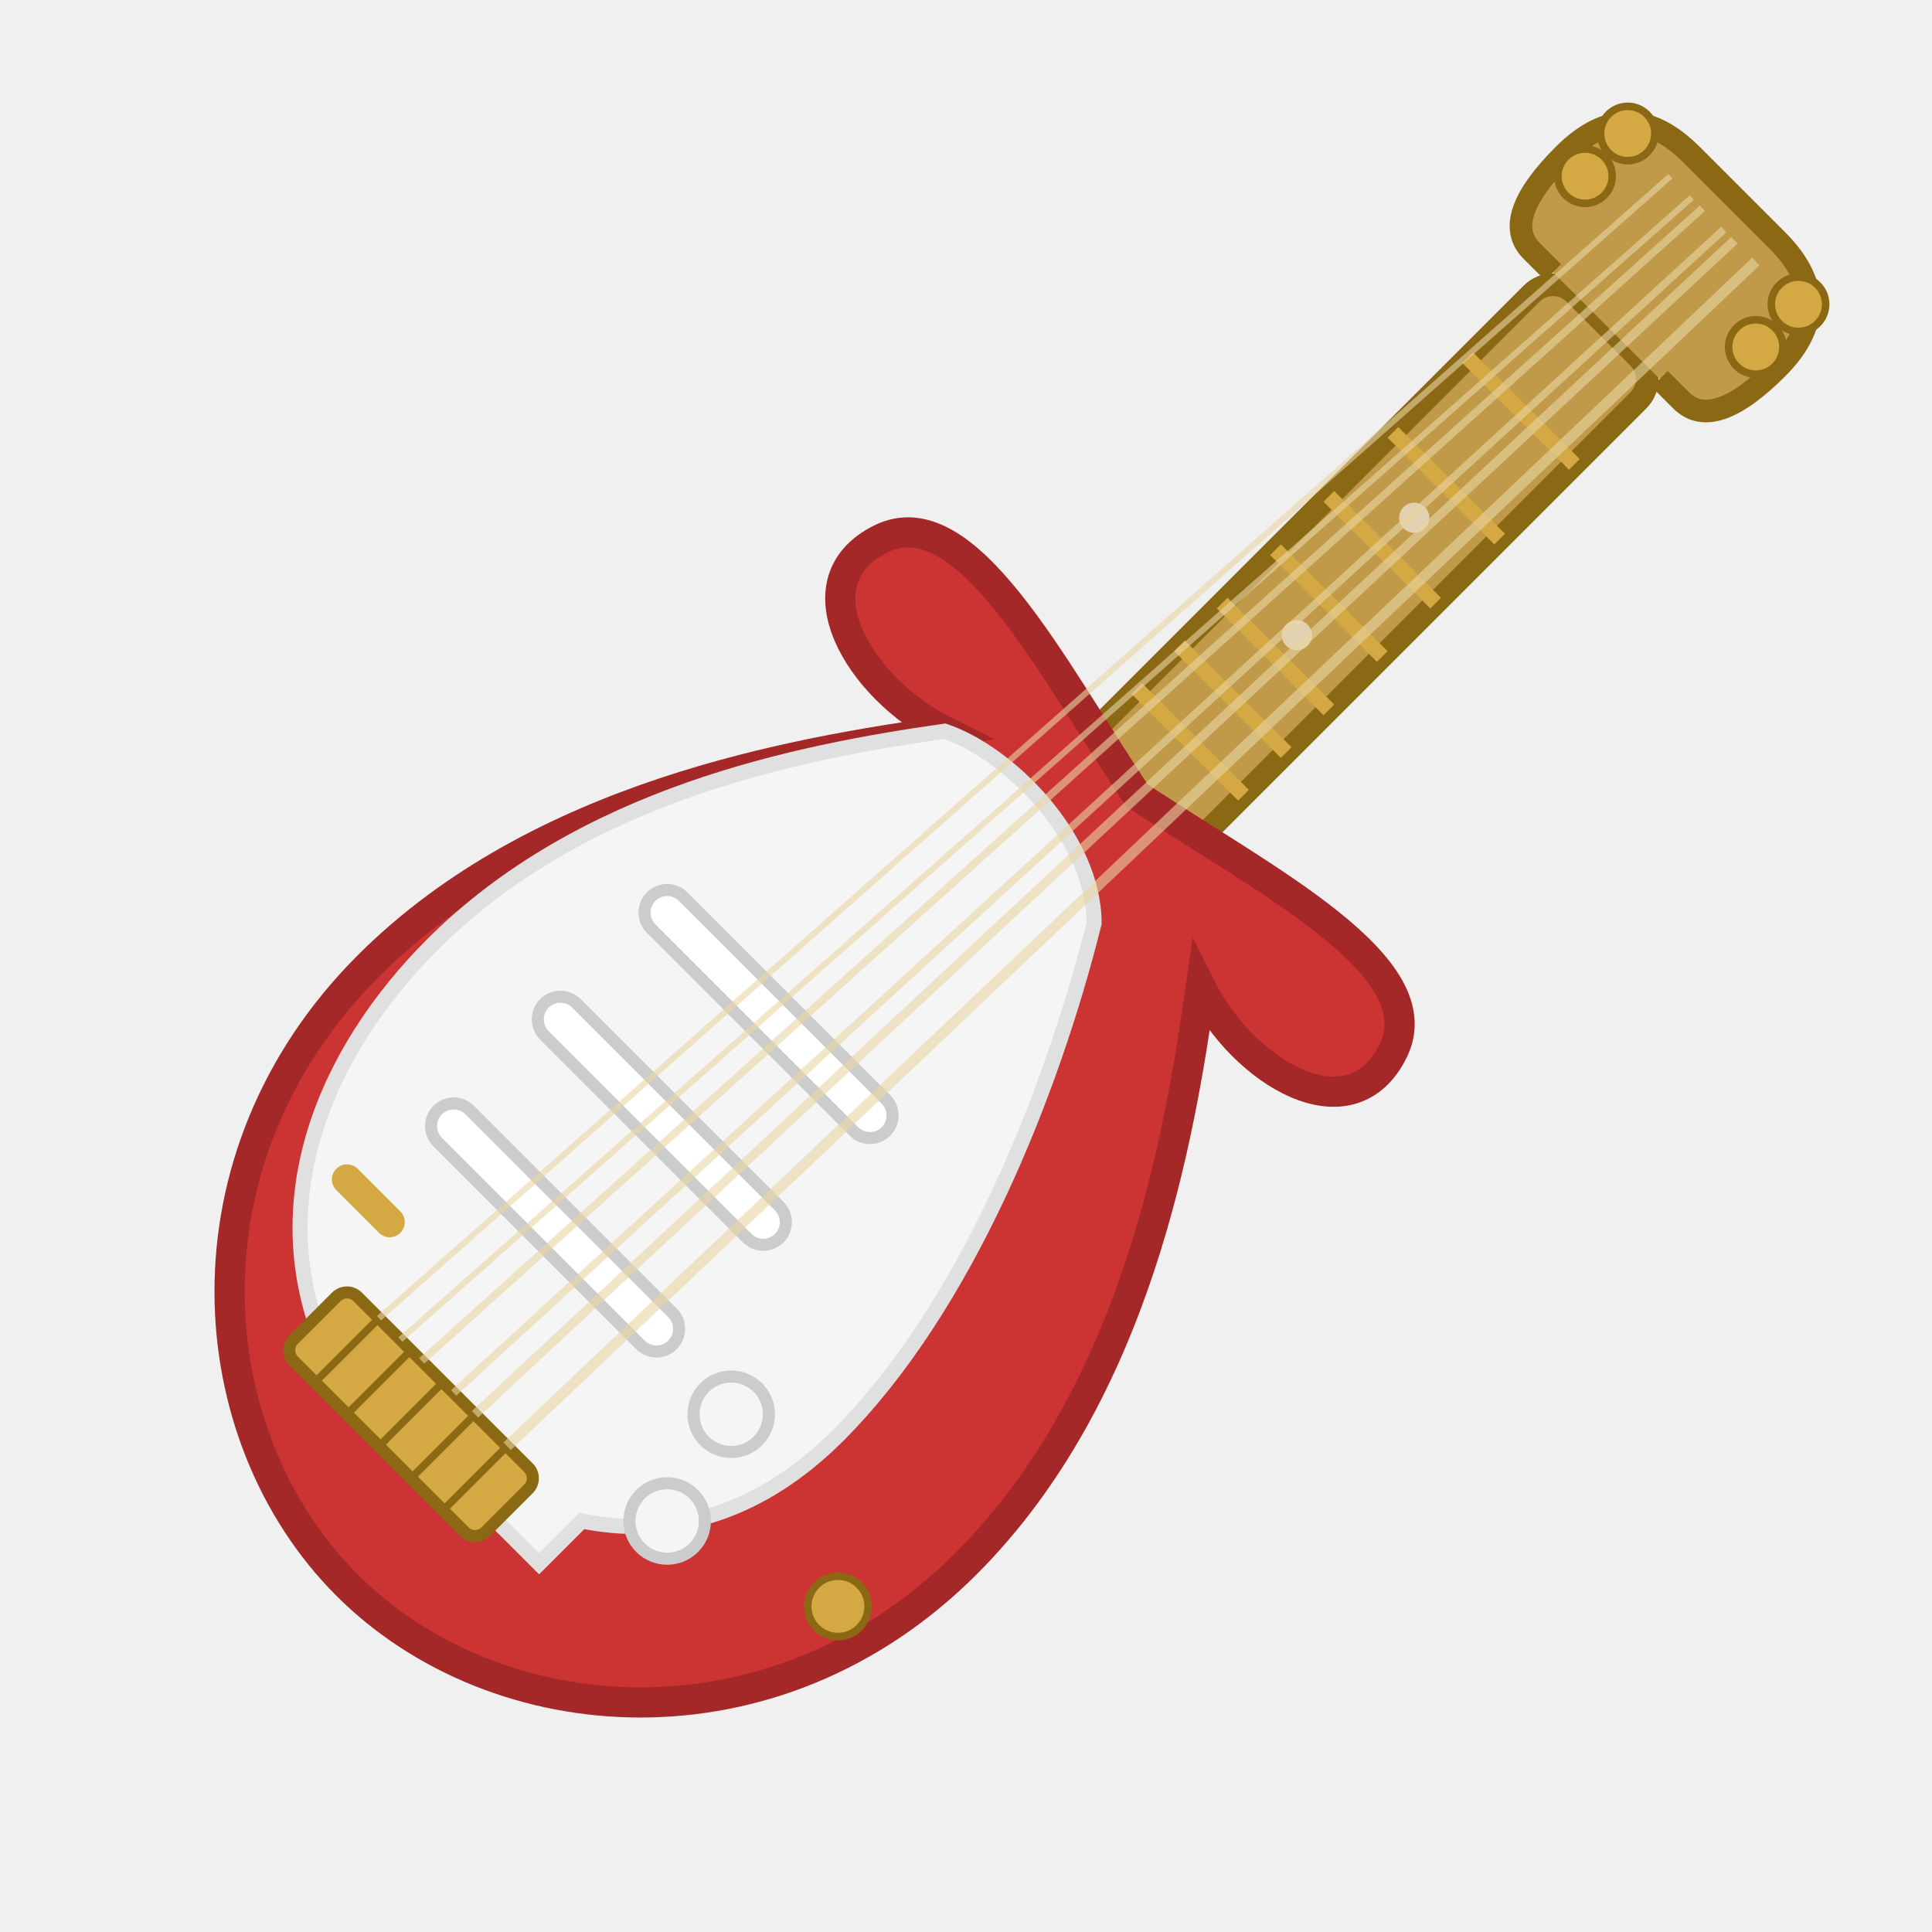
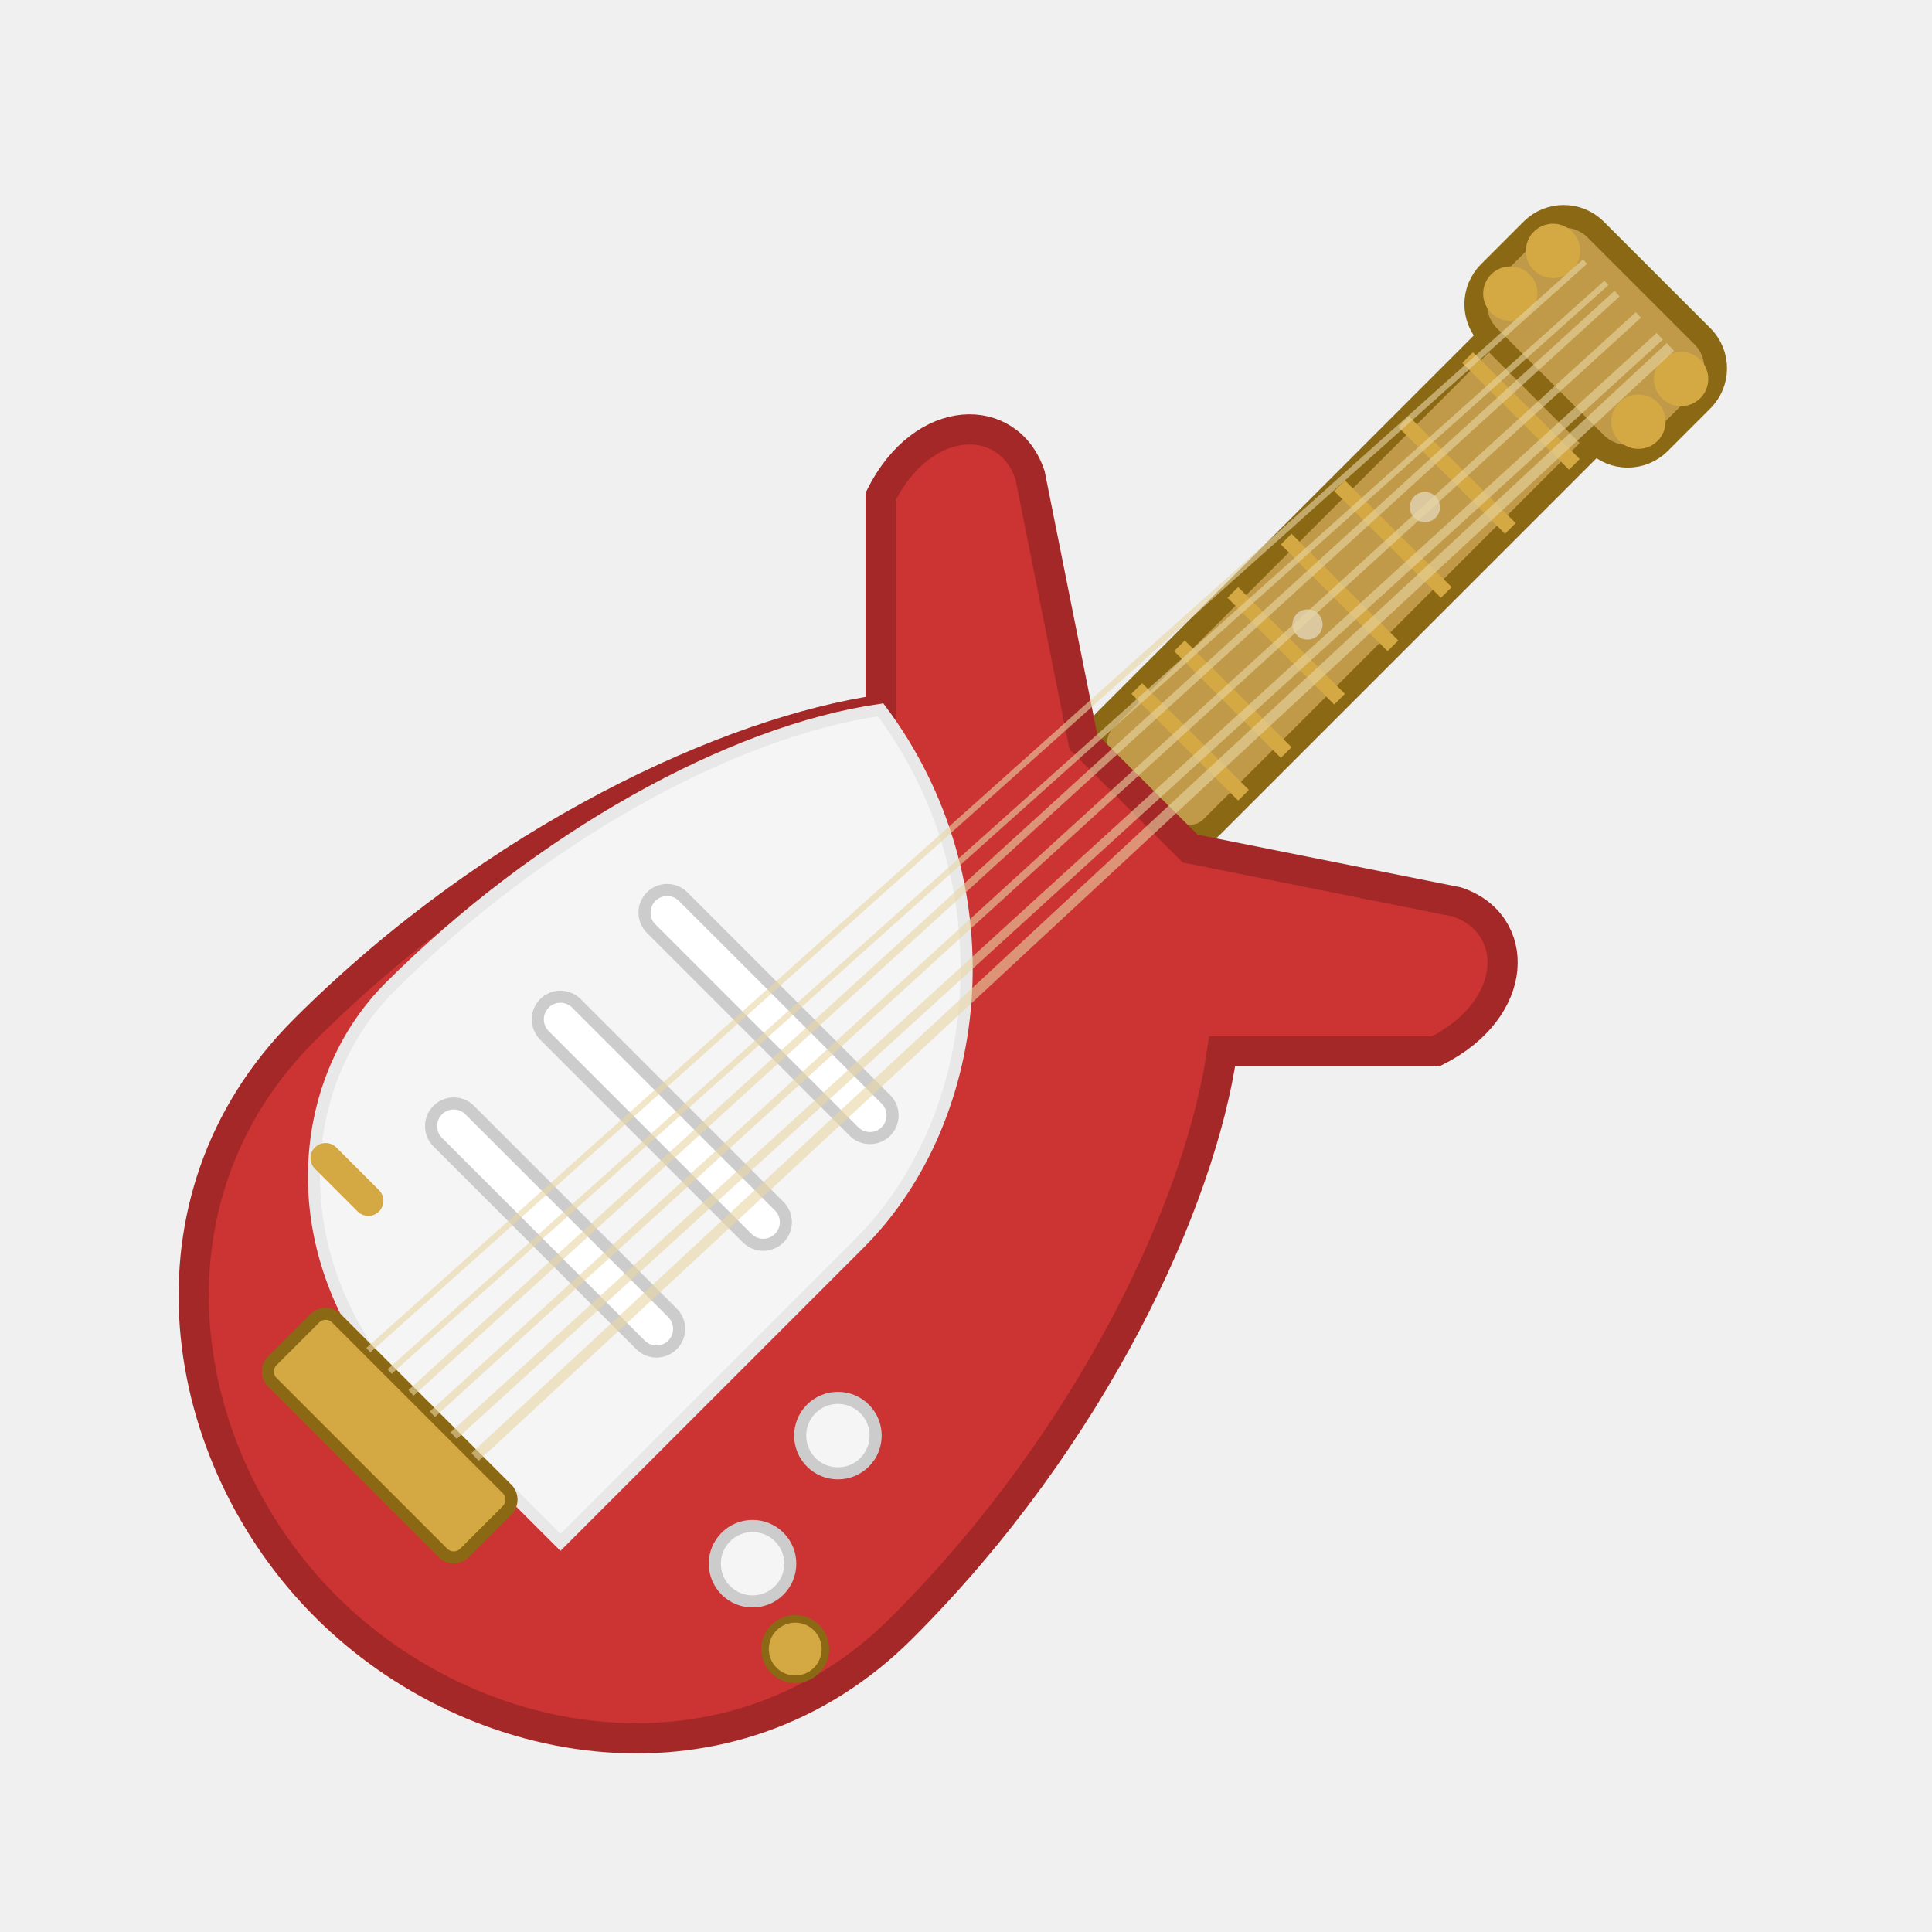
<svg xmlns="http://www.w3.org/2000/svg" viewBox="0 0 128 128" width="128" height="128">
  <g transform="rotate(45, 64, 64)">
-     <rect x="59" y="4" width="10" height="48" rx="2" fill="#C19A49" stroke="#8B6914" stroke-width="1.5" />
+     <rect x="59" y="6" width="10" height="42" rx="2" fill="#C19A49" stroke="#8B6914" stroke-width="1.5" />
    <line x1="59" y1="12" x2="69" y2="12" stroke="#D4A843" stroke-width="1" />
-     <line x1="59" y1="19" x2="69" y2="19" stroke="#D4A843" stroke-width="1" />
-     <line x1="59" y1="25" x2="69" y2="25" stroke="#D4A843" stroke-width="1" />
-     <line x1="59" y1="30" x2="69" y2="30" stroke="#D4A843" stroke-width="1" />
-     <line x1="59" y1="35" x2="69" y2="35" stroke="#D4A843" stroke-width="1" />
+     <line x1="59" y1="18" x2="69" y2="18" stroke="#D4A843" stroke-width="1" />
+     <line x1="59" y1="24" x2="69" y2="24" stroke="#D4A843" stroke-width="1" />
+     <line x1="59" y1="29" x2="69" y2="29" stroke="#D4A843" stroke-width="1" />
+     <line x1="59" y1="34" x2="69" y2="34" stroke="#D4A843" stroke-width="1" />
    <line x1="59" y1="39" x2="69" y2="39" stroke="#D4A843" stroke-width="1" />
    <line x1="59" y1="43" x2="69" y2="43" stroke="#D4A843" stroke-width="1" />
-     <circle cx="64" cy="22" r="1" fill="#F5F5F5" opacity="0.6" />
-     <circle cx="64" cy="33" r="1" fill="#F5F5F5" opacity="0.6" />
-     <path d="       M 59 4 L 57 4       C 55 4, 54 2, 54 -2       C 54 -6, 56 -8, 60 -8       L 68 -8       C 72 -8, 74 -6, 74 -2       C 74 2, 73 4, 71 4       L 69 4     " fill="#C19A49" stroke="#8B6914" stroke-width="1.5" />
-     <circle cx="56" cy="-2" r="1.8" fill="#D4A843" stroke="#8B6914" stroke-width="0.5" />
-     <circle cx="56" cy="-6" r="1.8" fill="#D4A843" stroke="#8B6914" stroke-width="0.5" />
-     <circle cx="72" cy="-2" r="1.8" fill="#D4A843" stroke="#8B6914" stroke-width="0.5" />
-     <circle cx="72" cy="-6" r="1.8" fill="#D4A843" stroke="#8B6914" stroke-width="0.5" />
-     <path d="       M 64 48       C 54 46, 42 42, 40 48       C 38 54, 46 56, 52 54       C 46 62, 36 76, 36 92       C 36 110, 50 122, 64 122       C 78 122, 92 110, 92 92       C 92 76, 82 62, 76 54       C 82 56, 90 54, 88 48       C 86 42, 74 46, 64 48 Z     " fill="#CC3333" stroke="#A52828" stroke-width="2" />
-     <path d="       M 52 54       C 46 62, 38 74, 38 88       C 38 98, 42 108, 52 112       L 72 112 L 72 108       C 78 104, 80 98, 80 92       C 80 80, 74 66, 68 56       C 64 52, 56 52, 52 54 Z     " fill="#F5F5F5" stroke="#E0E0E0" stroke-width="1" />
-     <rect x="46" y="74" width="22" height="3" rx="1.5" fill="#FFFFFF" stroke="#CCCCCC" stroke-width="0.8" />
-     <rect x="46" y="84" width="22" height="3" rx="1.5" fill="#FFFFFF" stroke="#CCCCCC" stroke-width="0.8" />
-     <rect x="46" y="94" width="22" height="3" rx="1.5" fill="#FFFFFF" stroke="#CCCCCC" stroke-width="0.8" />
-     <rect x="44" y="102" width="6" height="2" rx="1" fill="#D4A843" />
-     <circle cx="74" cy="96" r="2.5" fill="#F5F5F5" stroke="#CCCCCC" stroke-width="0.8" />
-     <circle cx="76" cy="104" r="2.5" fill="#F5F5F5" stroke="#CCCCCC" stroke-width="0.8" />
-     <rect x="50" y="108" width="18" height="6" rx="1" fill="#D4A843" stroke="#8B6914" stroke-width="0.8" />
-     <line x1="53" y1="108" x2="53" y2="114" stroke="#8B6914" stroke-width="0.5" />
-     <line x1="56" y1="108" x2="56" y2="114" stroke="#8B6914" stroke-width="0.5" />
-     <line x1="59" y1="108" x2="59" y2="114" stroke="#8B6914" stroke-width="0.5" />
-     <line x1="62" y1="108" x2="62" y2="114" stroke="#8B6914" stroke-width="0.5" />
-     <line x1="65" y1="108" x2="65" y2="114" stroke="#8B6914" stroke-width="0.5" />
-     <circle cx="88" cy="100" r="2" fill="#D4A843" stroke="#8B6914" stroke-width="0.5" />
-     <line x1="60" y1="-6" x2="53" y2="108" stroke="#E8D5A3" stroke-width="0.4" opacity="0.6" />
-     <line x1="62" y1="-6" x2="55" y2="108" stroke="#E8D5A3" stroke-width="0.4" opacity="0.6" />
-     <line x1="63" y1="-6" x2="57" y2="108" stroke="#E8D5A3" stroke-width="0.5" opacity="0.6" />
-     <line x1="65" y1="-6" x2="60" y2="108" stroke="#E8D5A3" stroke-width="0.5" opacity="0.6" />
-     <line x1="66" y1="-6" x2="62" y2="108" stroke="#E8D5A3" stroke-width="0.6" opacity="0.6" />
-     <line x1="68" y1="-6" x2="65" y2="108" stroke="#E8D5A3" stroke-width="0.7" opacity="0.6" />
+     <circle cx="64" cy="21" r="1" fill="#F5F5F5" opacity="0.5" />
+     <circle cx="64" cy="32" r="1" fill="#F5F5F5" opacity="0.5" />
+     <rect x="56" y="0" width="16" height="10" rx="3" fill="#C19A49" stroke="#8B6914" stroke-width="1.5" />
+     <circle cx="58" cy="3" r="1.8" fill="#D4A843" />
+     <circle cx="58" cy="7" r="1.8" fill="#D4A843" />
+     <circle cx="70" cy="3" r="1.8" fill="#D4A843" />
+     <circle cx="70" cy="7" r="1.8" fill="#D4A843" />
+     <path d="       M 59 48       L 44 38       C 40 36, 36 40, 38 46       L 48 56       C 42 64, 36 80, 36 98       C 36 114, 50 124, 64 124       C 78 124, 92 114, 92 98       C 92 80, 86 64, 80 56       L 90 46       C 92 40, 88 36, 84 38       L 69 48       Z     " fill="#CC3333" stroke="#A52828" stroke-width="2" />
+     <path d="       M 48 56       C 42 64, 38 78, 38 92       C 38 100, 44 108, 54 110       L 72 110       L 72 82       C 72 70, 62 58, 48 56 Z     " fill="#F5F5F5" stroke="#E8E8E8" stroke-width="0.8" />
+     <rect x="46" y="74" width="22" height="3" rx="1.5" fill="#FFF" stroke="#CCC" stroke-width="0.8" />
+     <rect x="46" y="84" width="22" height="3" rx="1.5" fill="#FFF" stroke="#CCC" stroke-width="0.8" />
+     <rect x="46" y="94" width="22" height="3" rx="1.5" fill="#FFF" stroke="#CCC" stroke-width="0.8" />
+     <rect x="42" y="102" width="6" height="2" rx="1" fill="#D4A843" />
+     <circle cx="80" cy="92" r="2.5" fill="#F5F5F5" stroke="#CCC" stroke-width="0.8" />
+     <circle cx="82" cy="102" r="2.5" fill="#F5F5F5" stroke="#CCC" stroke-width="0.8" />
+     <rect x="50" y="110" width="18" height="6" rx="1" fill="#D4A843" stroke="#8B6914" stroke-width="0.8" />
+     <circle cx="88" cy="104" r="2" fill="#D4A843" stroke="#8B6914" stroke-width="0.5" />
+     <line x1="60" y1="2" x2="54" y2="110" stroke="#E8D5A3" stroke-width="0.4" opacity="0.6" />
+     <line x1="62" y1="2" x2="56" y2="110" stroke="#E8D5A3" stroke-width="0.4" opacity="0.6" />
+     <line x1="63" y1="2" x2="58" y2="110" stroke="#E8D5A3" stroke-width="0.5" opacity="0.6" />
+     <line x1="65" y1="2" x2="60" y2="110" stroke="#E8D5A3" stroke-width="0.5" opacity="0.6" />
+     <line x1="67" y1="2" x2="62" y2="110" stroke="#E8D5A3" stroke-width="0.6" opacity="0.6" />
+     <line x1="68" y1="2" x2="64" y2="110" stroke="#E8D5A3" stroke-width="0.7" opacity="0.6" />
  </g>
</svg>
